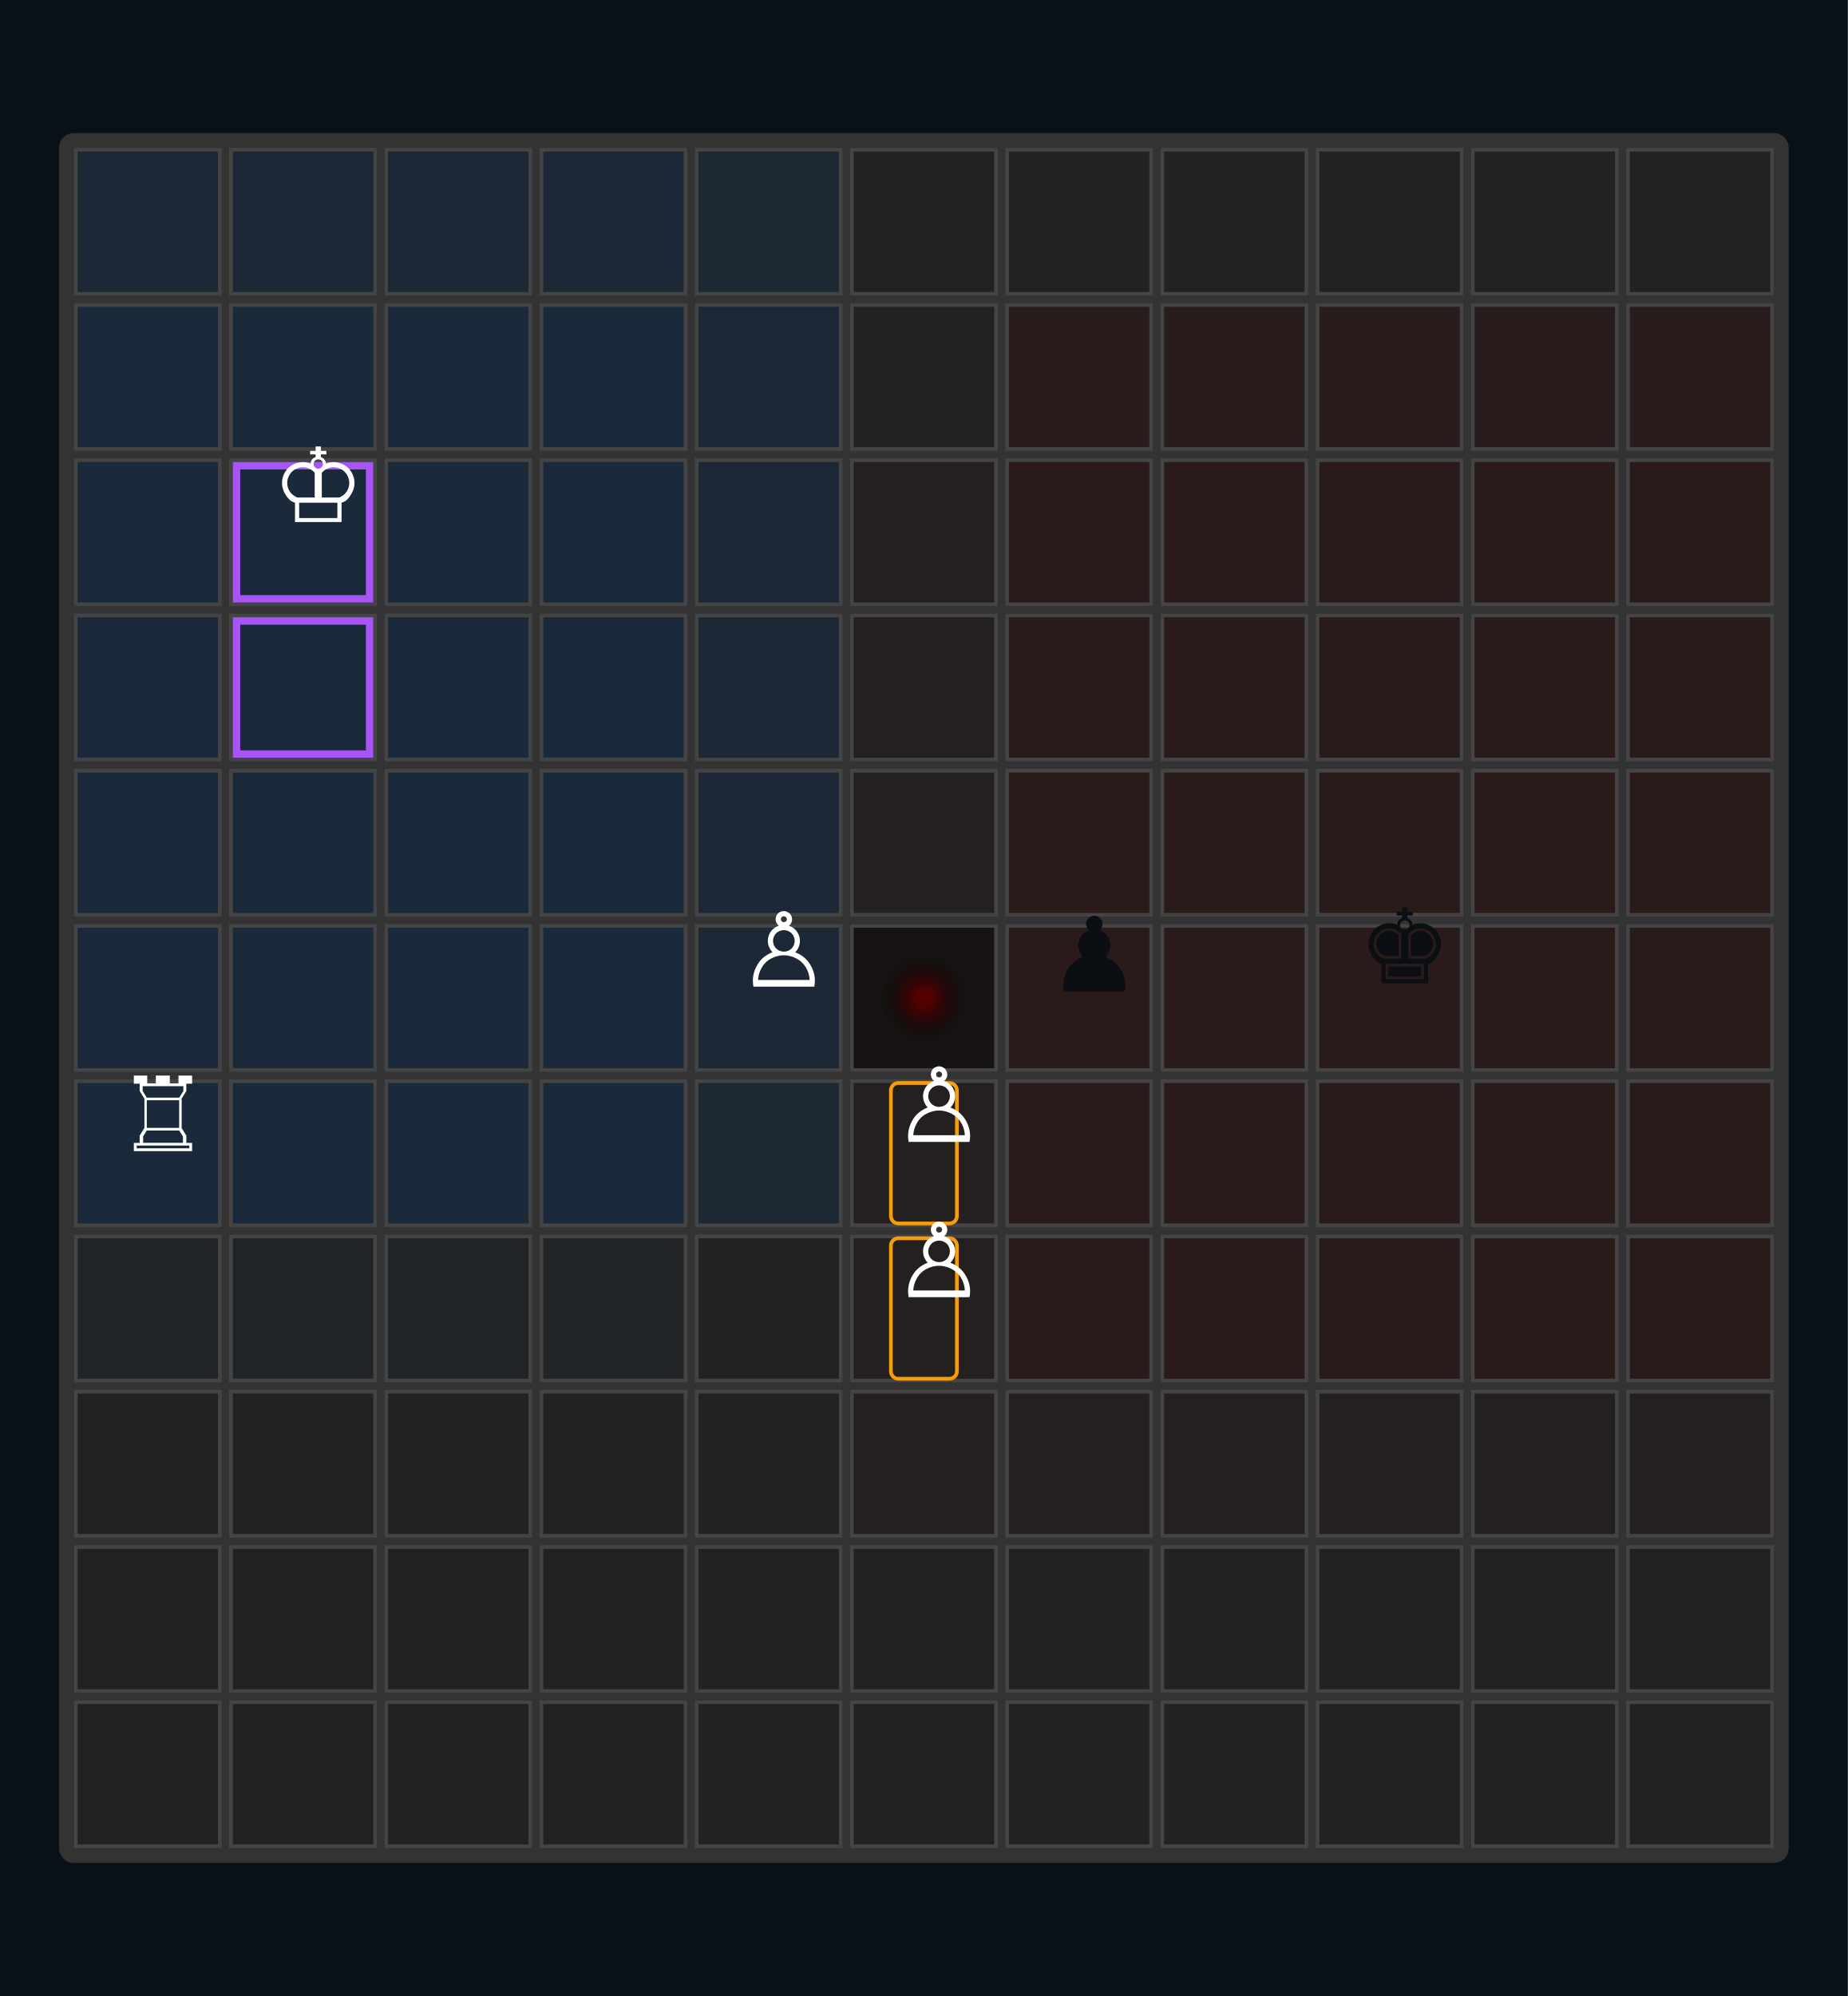
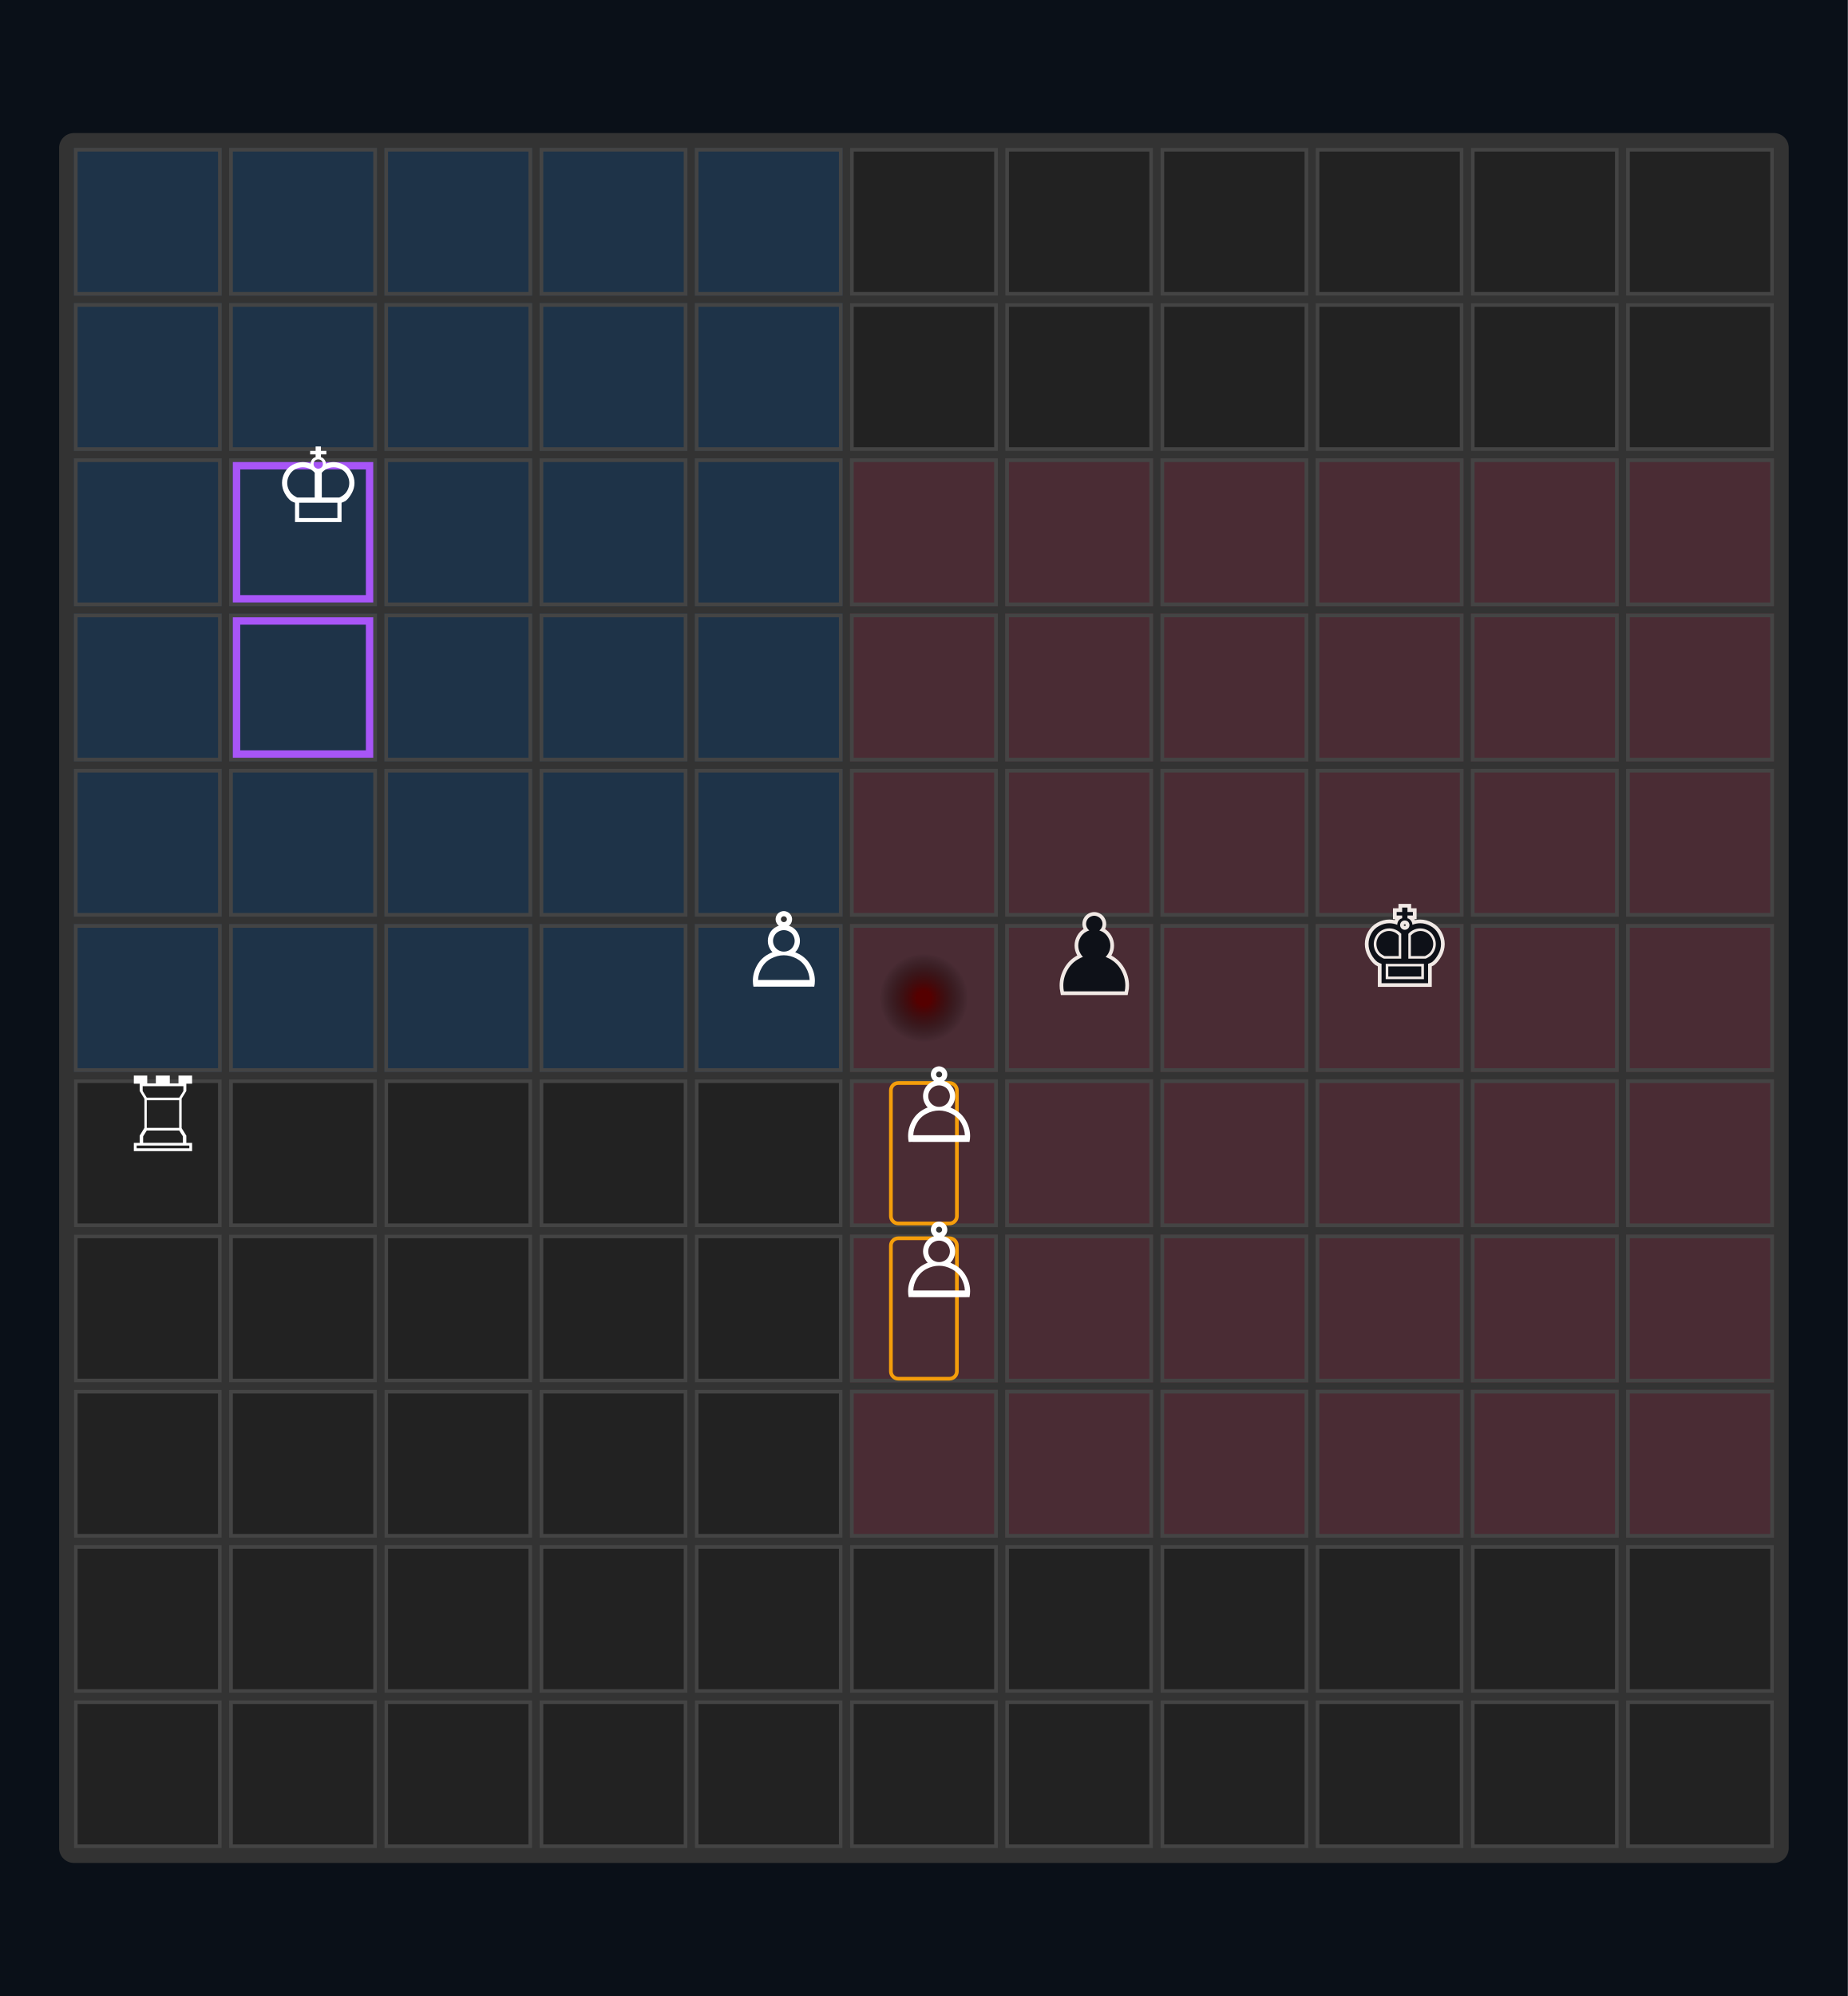
<svg xmlns="http://www.w3.org/2000/svg" width="500" height="540" viewBox="0 0 500 540">
  <defs>
-     <radialGradient id="rg-uaepw9aq" gradientUnits="objectBoundingBox" cx="0.5" cy="0.5" r="0.5">
+     <radialGradient id="rg-tz3apzuv" gradientUnits="objectBoundingBox" cx="0.5" cy="0.5" r="0.5">
      <stop offset="10%" stop-color="rgb(85, 0, 0)" />
      <stop offset="60%" stop-color="rgba(0, 0, 0, 0)" />
    </radialGradient>
  </defs>
  <rect x="0" y="0" width="500" height="540" fill="rgb(10, 16, 24)" />
  <rect x="16" y="36" width="468" height="468" rx="4" ry="4" fill="rgb(51, 51, 51)" />
-   <rect x="20" y="40" width="40" height="40" fill="rgb(28, 40, 53)" />
+   <rect x="20" y="40" width="40" height="40" fill="rgb(30, 51, 72)" />
  <rect x="20.5" y="40.5" width="39" height="39" fill="none" stroke="rgb(68, 68, 68)" stroke-width="1" />
-   <rect x="62" y="40" width="40" height="40" fill="rgb(28, 40, 53)" />
+   <rect x="62" y="40" width="40" height="40" fill="rgb(30, 51, 72)" />
  <rect x="62.5" y="40.5" width="39" height="39" fill="none" stroke="rgb(68, 68, 68)" stroke-width="1" />
-   <rect x="104" y="40" width="40" height="40" fill="rgb(28, 40, 53)" />
+   <rect x="104" y="40" width="40" height="40" fill="rgb(30, 51, 72)" />
  <rect x="104.5" y="40.5" width="39" height="39" fill="none" stroke="rgb(68, 68, 68)" stroke-width="1" />
-   <rect x="146" y="40" width="40" height="40" fill="rgb(28, 40, 53)" />
+   <rect x="146" y="40" width="40" height="40" fill="rgb(30, 51, 72)" />
  <rect x="146.5" y="40.5" width="39" height="39" fill="none" stroke="rgb(68, 68, 68)" stroke-width="1" />
-   <rect x="188" y="40" width="40" height="40" fill="rgb(28, 40, 51)" />
+   <rect x="188" y="40" width="40" height="40" fill="rgb(30, 51, 72)" />
  <rect x="188.5" y="40.5" width="39" height="39" fill="none" stroke="rgb(68, 68, 68)" stroke-width="1" />
  <rect x="230" y="40" width="40" height="40" fill="rgb(34, 34, 34)" />
  <rect x="230.5" y="40.5" width="39" height="39" fill="none" stroke="rgb(68, 68, 68)" stroke-width="1" />
  <rect x="272" y="40" width="40" height="40" fill="rgb(34, 34, 34)" />
  <rect x="272.5" y="40.5" width="39" height="39" fill="none" stroke="rgb(68, 68, 68)" stroke-width="1" />
  <rect x="314" y="40" width="40" height="40" fill="rgb(34, 34, 34)" />
  <rect x="314.5" y="40.5" width="39" height="39" fill="none" stroke="rgb(68, 68, 68)" stroke-width="1" />
  <rect x="356" y="40" width="40" height="40" fill="rgb(34, 34, 34)" />
  <rect x="356.5" y="40.5" width="39" height="39" fill="none" stroke="rgb(68, 68, 68)" stroke-width="1" />
  <rect x="398" y="40" width="40" height="40" fill="rgb(34, 34, 34)" />
  <rect x="398.5" y="40.5" width="39" height="39" fill="none" stroke="rgb(68, 68, 68)" stroke-width="1" />
  <rect x="440" y="40" width="40" height="40" fill="rgb(34, 34, 34)" />
  <rect x="440.5" y="40.5" width="39" height="39" fill="none" stroke="rgb(68, 68, 68)" stroke-width="1" />
-   <rect x="20" y="82" width="40" height="40" fill="rgb(26, 42, 58)" />
+   <rect x="20" y="82" width="40" height="40" fill="rgb(30, 51, 72)" />
  <rect x="20.5" y="82.5" width="39" height="39" fill="none" stroke="rgb(68, 68, 68)" stroke-width="1" />
-   <rect x="62" y="82" width="40" height="40" fill="rgb(26, 42, 58)" />
+   <rect x="62" y="82" width="40" height="40" fill="rgb(30, 51, 72)" />
  <rect x="62.5" y="82.5" width="39" height="39" fill="none" stroke="rgb(68, 68, 68)" stroke-width="1" />
-   <rect x="104" y="82" width="40" height="40" fill="rgb(26, 42, 58)" />
+   <rect x="104" y="82" width="40" height="40" fill="rgb(30, 51, 72)" />
  <rect x="104.5" y="82.5" width="39" height="39" fill="none" stroke="rgb(68, 68, 68)" stroke-width="1" />
-   <rect x="146" y="82" width="40" height="40" fill="rgb(26, 42, 58)" />
+   <rect x="146" y="82" width="40" height="40" fill="rgb(30, 51, 72)" />
  <rect x="146.5" y="82.5" width="39" height="39" fill="none" stroke="rgb(68, 68, 68)" stroke-width="1" />
-   <rect x="188" y="82" width="40" height="40" fill="rgb(28, 40, 53)" />
+   <rect x="188" y="82" width="40" height="40" fill="rgb(30, 51, 72)" />
  <rect x="188.5" y="82.5" width="39" height="39" fill="none" stroke="rgb(68, 68, 68)" stroke-width="1" />
  <rect x="230" y="82" width="40" height="40" fill="rgb(34, 34, 34)" />
  <rect x="230.5" y="82.5" width="39" height="39" fill="none" stroke="rgb(68, 68, 68)" stroke-width="1" />
-   <rect x="272" y="82" width="40" height="40" fill="rgb(40, 28, 28)" />
+   <rect x="272" y="82" width="40" height="40" fill="rgb(34, 34, 34)" />
  <rect x="272.5" y="82.5" width="39" height="39" fill="none" stroke="rgb(68, 68, 68)" stroke-width="1" />
-   <rect x="314" y="82" width="40" height="40" fill="rgb(40, 28, 28)" />
+   <rect x="314" y="82" width="40" height="40" fill="rgb(34, 34, 34)" />
  <rect x="314.5" y="82.5" width="39" height="39" fill="none" stroke="rgb(68, 68, 68)" stroke-width="1" />
-   <rect x="356" y="82" width="40" height="40" fill="rgb(40, 28, 28)" />
+   <rect x="356" y="82" width="40" height="40" fill="rgb(34, 34, 34)" />
  <rect x="356.5" y="82.5" width="39" height="39" fill="none" stroke="rgb(68, 68, 68)" stroke-width="1" />
-   <rect x="398" y="82" width="40" height="40" fill="rgb(40, 28, 28)" />
+   <rect x="398" y="82" width="40" height="40" fill="rgb(34, 34, 34)" />
  <rect x="398.5" y="82.5" width="39" height="39" fill="none" stroke="rgb(68, 68, 68)" stroke-width="1" />
-   <rect x="440" y="82" width="40" height="40" fill="rgb(40, 28, 28)" />
+   <rect x="440" y="82" width="40" height="40" fill="rgb(34, 34, 34)" />
  <rect x="440.5" y="82.5" width="39" height="39" fill="none" stroke="rgb(68, 68, 68)" stroke-width="1" />
-   <rect x="20" y="124" width="40" height="40" fill="rgb(26, 42, 58)" />
+   <rect x="20" y="124" width="40" height="40" fill="rgb(30, 51, 72)" />
  <rect x="20.5" y="124.5" width="39" height="39" fill="none" stroke="rgb(68, 68, 68)" stroke-width="1" />
-   <rect x="62" y="124" width="40" height="40" fill="rgb(26, 42, 58)" />
+   <rect x="62" y="124" width="40" height="40" fill="rgb(30, 51, 72)" />
  <rect x="62.5" y="124.5" width="39" height="39" fill="none" stroke="rgb(68, 68, 68)" stroke-width="1" />
  <rect x="64" y="126" width="36" height="36" fill="none" stroke="rgb(168, 85, 247)" stroke-width="2" />
  <text x="73.56" y="141.24" fill="rgb(255, 255, 255)" font-size="28" font-family="'IBM Plex Sans'" font-weight="400" font-style="normal" xml:space="preserve">♔</text>
-   <rect x="104" y="124" width="40" height="40" fill="rgb(26, 42, 58)" />
+   <rect x="104" y="124" width="40" height="40" fill="rgb(30, 51, 72)" />
  <rect x="104.5" y="124.5" width="39" height="39" fill="none" stroke="rgb(68, 68, 68)" stroke-width="1" />
-   <rect x="146" y="124" width="40" height="40" fill="rgb(26, 42, 58)" />
+   <rect x="146" y="124" width="40" height="40" fill="rgb(30, 51, 72)" />
  <rect x="146.5" y="124.5" width="39" height="39" fill="none" stroke="rgb(68, 68, 68)" stroke-width="1" />
-   <rect x="188" y="124" width="40" height="40" fill="rgb(28, 40, 53)" />
+   <rect x="188" y="124" width="40" height="40" fill="rgb(30, 51, 72)" />
  <rect x="188.5" y="124.5" width="39" height="39" fill="none" stroke="rgb(68, 68, 68)" stroke-width="1" />
-   <rect x="230" y="124" width="40" height="40" fill="rgb(36, 32, 32)" />
+   <rect x="230" y="124" width="40" height="40" fill="rgb(74, 44, 52)" />
  <rect x="230.5" y="124.5" width="39" height="39" fill="none" stroke="rgb(68, 68, 68)" stroke-width="1" />
-   <rect x="272" y="124" width="40" height="40" fill="rgb(42, 26, 26)" />
+   <rect x="272" y="124" width="40" height="40" fill="rgb(74, 44, 52)" />
  <rect x="272.5" y="124.5" width="39" height="39" fill="none" stroke="rgb(68, 68, 68)" stroke-width="1" />
-   <rect x="314" y="124" width="40" height="40" fill="rgb(42, 26, 26)" />
+   <rect x="314" y="124" width="40" height="40" fill="rgb(74, 44, 52)" />
  <rect x="314.5" y="124.5" width="39" height="39" fill="none" stroke="rgb(68, 68, 68)" stroke-width="1" />
-   <rect x="356" y="124" width="40" height="40" fill="rgb(42, 26, 26)" />
+   <rect x="356" y="124" width="40" height="40" fill="rgb(74, 44, 52)" />
  <rect x="356.5" y="124.5" width="39" height="39" fill="none" stroke="rgb(68, 68, 68)" stroke-width="1" />
-   <rect x="398" y="124" width="40" height="40" fill="rgb(42, 26, 26)" />
+   <rect x="398" y="124" width="40" height="40" fill="rgb(74, 44, 52)" />
  <rect x="398.5" y="124.5" width="39" height="39" fill="none" stroke="rgb(68, 68, 68)" stroke-width="1" />
-   <rect x="440" y="124" width="40" height="40" fill="rgb(42, 26, 26)" />
+   <rect x="440" y="124" width="40" height="40" fill="rgb(74, 44, 52)" />
  <rect x="440.5" y="124.5" width="39" height="39" fill="none" stroke="rgb(68, 68, 68)" stroke-width="1" />
-   <rect x="20" y="166" width="40" height="40" fill="rgb(26, 42, 58)" />
+   <rect x="20" y="166" width="40" height="40" fill="rgb(30, 51, 72)" />
  <rect x="20.5" y="166.5" width="39" height="39" fill="none" stroke="rgb(68, 68, 68)" stroke-width="1" />
-   <rect x="62" y="166" width="40" height="40" fill="rgb(26, 42, 58)" />
+   <rect x="62" y="166" width="40" height="40" fill="rgb(30, 51, 72)" />
  <rect x="62.5" y="166.5" width="39" height="39" fill="none" stroke="rgb(68, 68, 68)" stroke-width="1" />
  <rect x="64" y="168" width="36" height="36" fill="none" stroke="rgb(168, 85, 247)" stroke-width="2" />
-   <rect x="104" y="166" width="40" height="40" fill="rgb(26, 42, 58)" />
+   <rect x="104" y="166" width="40" height="40" fill="rgb(30, 51, 72)" />
  <rect x="104.5" y="166.5" width="39" height="39" fill="none" stroke="rgb(68, 68, 68)" stroke-width="1" />
-   <rect x="146" y="166" width="40" height="40" fill="rgb(26, 42, 58)" />
+   <rect x="146" y="166" width="40" height="40" fill="rgb(30, 51, 72)" />
  <rect x="146.5" y="166.5" width="39" height="39" fill="none" stroke="rgb(68, 68, 68)" stroke-width="1" />
-   <rect x="188" y="166" width="40" height="40" fill="rgb(28, 40, 53)" />
+   <rect x="188" y="166" width="40" height="40" fill="rgb(30, 51, 72)" />
  <rect x="188.5" y="166.5" width="39" height="39" fill="none" stroke="rgb(68, 68, 68)" stroke-width="1" />
-   <rect x="230" y="166" width="40" height="40" fill="rgb(36, 32, 32)" />
+   <rect x="230" y="166" width="40" height="40" fill="rgb(74, 44, 52)" />
  <rect x="230.5" y="166.5" width="39" height="39" fill="none" stroke="rgb(68, 68, 68)" stroke-width="1" />
-   <rect x="272" y="166" width="40" height="40" fill="rgb(42, 26, 26)" />
+   <rect x="272" y="166" width="40" height="40" fill="rgb(74, 44, 52)" />
  <rect x="272.5" y="166.5" width="39" height="39" fill="none" stroke="rgb(68, 68, 68)" stroke-width="1" />
-   <rect x="314" y="166" width="40" height="40" fill="rgb(42, 26, 26)" />
+   <rect x="314" y="166" width="40" height="40" fill="rgb(74, 44, 52)" />
  <rect x="314.5" y="166.5" width="39" height="39" fill="none" stroke="rgb(68, 68, 68)" stroke-width="1" />
-   <rect x="356" y="166" width="40" height="40" fill="rgb(42, 26, 26)" />
+   <rect x="356" y="166" width="40" height="40" fill="rgb(74, 44, 52)" />
  <rect x="356.5" y="166.5" width="39" height="39" fill="none" stroke="rgb(68, 68, 68)" stroke-width="1" />
-   <rect x="398" y="166" width="40" height="40" fill="rgb(42, 26, 26)" />
+   <rect x="398" y="166" width="40" height="40" fill="rgb(74, 44, 52)" />
  <rect x="398.5" y="166.5" width="39" height="39" fill="none" stroke="rgb(68, 68, 68)" stroke-width="1" />
-   <rect x="440" y="166" width="40" height="40" fill="rgb(42, 26, 26)" />
+   <rect x="440" y="166" width="40" height="40" fill="rgb(74, 44, 52)" />
  <rect x="440.5" y="166.5" width="39" height="39" fill="none" stroke="rgb(68, 68, 68)" stroke-width="1" />
-   <rect x="20" y="208" width="40" height="40" fill="rgb(26, 42, 58)" />
+   <rect x="20" y="208" width="40" height="40" fill="rgb(30, 51, 72)" />
  <rect x="20.5" y="208.5" width="39" height="39" fill="none" stroke="rgb(68, 68, 68)" stroke-width="1" />
-   <rect x="62" y="208" width="40" height="40" fill="rgb(26, 42, 58)" />
+   <rect x="62" y="208" width="40" height="40" fill="rgb(30, 51, 72)" />
  <rect x="62.5" y="208.5" width="39" height="39" fill="none" stroke="rgb(68, 68, 68)" stroke-width="1" />
-   <rect x="104" y="208" width="40" height="40" fill="rgb(26, 42, 58)" />
+   <rect x="104" y="208" width="40" height="40" fill="rgb(30, 51, 72)" />
  <rect x="104.5" y="208.5" width="39" height="39" fill="none" stroke="rgb(68, 68, 68)" stroke-width="1" />
-   <rect x="146" y="208" width="40" height="40" fill="rgb(26, 42, 58)" />
+   <rect x="146" y="208" width="40" height="40" fill="rgb(30, 51, 72)" />
  <rect x="146.5" y="208.5" width="39" height="39" fill="none" stroke="rgb(68, 68, 68)" stroke-width="1" />
-   <rect x="188" y="208" width="40" height="40" fill="rgb(28, 40, 53)" />
+   <rect x="188" y="208" width="40" height="40" fill="rgb(30, 51, 72)" />
  <rect x="188.5" y="208.5" width="39" height="39" fill="none" stroke="rgb(68, 68, 68)" stroke-width="1" />
-   <rect x="230" y="208" width="40" height="40" fill="rgb(36, 32, 32)" />
+   <rect x="230" y="208" width="40" height="40" fill="rgb(74, 44, 52)" />
  <rect x="230.5" y="208.5" width="39" height="39" fill="none" stroke="rgb(68, 68, 68)" stroke-width="1" />
-   <rect x="272" y="208" width="40" height="40" fill="rgb(42, 26, 26)" />
+   <rect x="272" y="208" width="40" height="40" fill="rgb(74, 44, 52)" />
  <rect x="272.5" y="208.5" width="39" height="39" fill="none" stroke="rgb(68, 68, 68)" stroke-width="1" />
-   <rect x="314" y="208" width="40" height="40" fill="rgb(42, 26, 26)" />
+   <rect x="314" y="208" width="40" height="40" fill="rgb(74, 44, 52)" />
  <rect x="314.5" y="208.5" width="39" height="39" fill="none" stroke="rgb(68, 68, 68)" stroke-width="1" />
-   <rect x="356" y="208" width="40" height="40" fill="rgb(42, 26, 26)" />
+   <rect x="356" y="208" width="40" height="40" fill="rgb(74, 44, 52)" />
  <rect x="356.5" y="208.5" width="39" height="39" fill="none" stroke="rgb(68, 68, 68)" stroke-width="1" />
-   <rect x="398" y="208" width="40" height="40" fill="rgb(42, 26, 26)" />
+   <rect x="398" y="208" width="40" height="40" fill="rgb(74, 44, 52)" />
  <rect x="398.5" y="208.5" width="39" height="39" fill="none" stroke="rgb(68, 68, 68)" stroke-width="1" />
-   <rect x="440" y="208" width="40" height="40" fill="rgb(42, 26, 26)" />
+   <rect x="440" y="208" width="40" height="40" fill="rgb(74, 44, 52)" />
  <rect x="440.5" y="208.5" width="39" height="39" fill="none" stroke="rgb(68, 68, 68)" stroke-width="1" />
-   <rect x="20" y="250" width="40" height="40" fill="rgb(26, 42, 58)" />
+   <rect x="20" y="250" width="40" height="40" fill="rgb(30, 51, 72)" />
  <rect x="20.5" y="250.5" width="39" height="39" fill="none" stroke="rgb(68, 68, 68)" stroke-width="1" />
-   <rect x="62" y="250" width="40" height="40" fill="rgb(26, 42, 58)" />
+   <rect x="62" y="250" width="40" height="40" fill="rgb(30, 51, 72)" />
  <rect x="62.5" y="250.5" width="39" height="39" fill="none" stroke="rgb(68, 68, 68)" stroke-width="1" />
-   <rect x="104" y="250" width="40" height="40" fill="rgb(26, 42, 58)" />
+   <rect x="104" y="250" width="40" height="40" fill="rgb(30, 51, 72)" />
  <rect x="104.5" y="250.5" width="39" height="39" fill="none" stroke="rgb(68, 68, 68)" stroke-width="1" />
-   <rect x="146" y="250" width="40" height="40" fill="rgb(26, 42, 58)" />
+   <rect x="146" y="250" width="40" height="40" fill="rgb(30, 51, 72)" />
  <rect x="146.5" y="250.5" width="39" height="39" fill="none" stroke="rgb(68, 68, 68)" stroke-width="1" />
-   <rect x="188" y="250" width="40" height="40" fill="rgb(28, 40, 53)" />
+   <rect x="188" y="250" width="40" height="40" fill="rgb(30, 51, 72)" />
  <rect x="188.5" y="250.5" width="39" height="39" fill="none" stroke="rgb(68, 68, 68)" stroke-width="1" />
  <text x="199.56" y="266.92" fill="rgb(255, 255, 255)" font-size="28" font-family="'IBM Plex Sans'" font-weight="400" font-style="normal" xml:space="preserve">♙</text>
-   <rect x="230" y="250" width="40" height="40" fill="rgb(23, 19, 19)" />
-   <rect x="230" y="250" width="40" height="40" fill="url(#rg-uaepw9aq)" />
+   <rect x="230" y="250" width="40" height="40" fill="rgb(74, 44, 52)" />
+   <rect x="230" y="250" width="40" height="40" fill="url(#rg-tz3apzuv)" />
  <rect x="230.5" y="250.5" width="39" height="39" fill="none" stroke="rgb(68, 68, 68)" stroke-width="1" />
-   <rect x="272" y="250" width="40" height="40" fill="rgb(42, 26, 26)" />
+   <rect x="272" y="250" width="40" height="40" fill="rgb(74, 44, 52)" />
  <rect x="272.5" y="250.5" width="39" height="39" fill="none" stroke="rgb(68, 68, 68)" stroke-width="1" />
-   <text x="283.56" y="268.19" fill="rgb(11, 14, 19)" font-size="28" font-family="'IBM Plex Sans'" font-weight="400" font-style="normal" xml:space="preserve">♟</text>
-   <rect x="314" y="250" width="40" height="40" fill="rgb(42, 26, 26)" />
+   <text x="283.56" y="268.19" fill="rgb(14, 17, 24)" font-size="28" font-family="'IBM Plex Sans'" font-weight="400" font-style="normal" xml:space="preserve" stroke="rgba(244, 236, 232, 0.98)" stroke-width="2" paint-order="stroke fill">♟</text>
+   <rect x="314" y="250" width="40" height="40" fill="rgb(74, 44, 52)" />
  <rect x="314.5" y="250.5" width="39" height="39" fill="none" stroke="rgb(68, 68, 68)" stroke-width="1" />
-   <rect x="356" y="250" width="40" height="40" fill="rgb(42, 26, 26)" />
+   <rect x="356" y="250" width="40" height="40" fill="rgb(74, 44, 52)" />
  <rect x="356.5" y="250.5" width="39" height="39" fill="none" stroke="rgb(68, 68, 68)" stroke-width="1" />
-   <text x="367.56" y="265.99" fill="rgb(11, 14, 19)" font-size="28" font-family="'IBM Plex Sans'" font-weight="400" font-style="normal" xml:space="preserve">♚</text>
-   <rect x="398" y="250" width="40" height="40" fill="rgb(42, 26, 26)" />
+   <text x="367.56" y="265.99" fill="rgb(14, 17, 24)" font-size="28" font-family="'IBM Plex Sans'" font-weight="400" font-style="normal" xml:space="preserve" stroke="rgba(244, 236, 232, 0.98)" stroke-width="2" paint-order="stroke fill">♚</text>
+   <rect x="398" y="250" width="40" height="40" fill="rgb(74, 44, 52)" />
  <rect x="398.5" y="250.5" width="39" height="39" fill="none" stroke="rgb(68, 68, 68)" stroke-width="1" />
-   <rect x="440" y="250" width="40" height="40" fill="rgb(42, 26, 26)" />
+   <rect x="440" y="250" width="40" height="40" fill="rgb(74, 44, 52)" />
  <rect x="440.5" y="250.5" width="39" height="39" fill="none" stroke="rgb(68, 68, 68)" stroke-width="1" />
-   <rect x="20" y="292" width="40" height="40" fill="rgb(26, 42, 58)" />
+   <rect x="20" y="292" width="40" height="40" fill="rgb(34, 34, 34)" />
  <rect x="20.5" y="292.5" width="39" height="39" fill="none" stroke="rgb(68, 68, 68)" stroke-width="1" />
  <text x="31.56" y="311.4" fill="rgb(255, 255, 255)" font-size="28" font-family="'IBM Plex Sans'" font-weight="400" font-style="normal" xml:space="preserve">♖</text>
-   <rect x="62" y="292" width="40" height="40" fill="rgb(26, 42, 58)" />
+   <rect x="62" y="292" width="40" height="40" fill="rgb(34, 34, 34)" />
  <rect x="62.5" y="292.5" width="39" height="39" fill="none" stroke="rgb(68, 68, 68)" stroke-width="1" />
-   <rect x="104" y="292" width="40" height="40" fill="rgb(26, 42, 58)" />
+   <rect x="104" y="292" width="40" height="40" fill="rgb(34, 34, 34)" />
  <rect x="104.5" y="292.5" width="39" height="39" fill="none" stroke="rgb(68, 68, 68)" stroke-width="1" />
-   <rect x="146" y="292" width="40" height="40" fill="rgb(26, 42, 58)" />
+   <rect x="146" y="292" width="40" height="40" fill="rgb(34, 34, 34)" />
  <rect x="146.5" y="292.5" width="39" height="39" fill="none" stroke="rgb(68, 68, 68)" stroke-width="1" />
-   <rect x="188" y="292" width="40" height="40" fill="rgb(28, 40, 52)" />
+   <rect x="188" y="292" width="40" height="40" fill="rgb(34, 34, 34)" />
  <rect x="188.5" y="292.5" width="39" height="39" fill="none" stroke="rgb(68, 68, 68)" stroke-width="1" />
-   <rect x="230" y="292" width="40" height="40" fill="rgb(36, 32, 32)" />
+   <rect x="230" y="292" width="40" height="40" fill="rgb(74, 44, 52)" />
  <rect x="230.5" y="292.5" width="39" height="39" fill="none" stroke="rgb(68, 68, 68)" stroke-width="1" />
  <rect x="241.062" y="293" width="17.859" height="38" rx="2" ry="2" fill="none" stroke="rgb(245, 158, 11)" stroke-width="1" />
  <text x="241.56" y="308.92" fill="rgb(255, 255, 255)" font-size="28" font-family="'IBM Plex Sans'" font-weight="400" font-style="normal" xml:space="preserve">♙</text>
-   <rect x="272" y="292" width="40" height="40" fill="rgb(42, 26, 26)" />
+   <rect x="272" y="292" width="40" height="40" fill="rgb(74, 44, 52)" />
  <rect x="272.5" y="292.5" width="39" height="39" fill="none" stroke="rgb(68, 68, 68)" stroke-width="1" />
-   <rect x="314" y="292" width="40" height="40" fill="rgb(42, 26, 26)" />
+   <rect x="314" y="292" width="40" height="40" fill="rgb(74, 44, 52)" />
  <rect x="314.5" y="292.5" width="39" height="39" fill="none" stroke="rgb(68, 68, 68)" stroke-width="1" />
-   <rect x="356" y="292" width="40" height="40" fill="rgb(42, 26, 26)" />
+   <rect x="356" y="292" width="40" height="40" fill="rgb(74, 44, 52)" />
  <rect x="356.5" y="292.5" width="39" height="39" fill="none" stroke="rgb(68, 68, 68)" stroke-width="1" />
-   <rect x="398" y="292" width="40" height="40" fill="rgb(42, 26, 26)" />
+   <rect x="398" y="292" width="40" height="40" fill="rgb(74, 44, 52)" />
  <rect x="398.5" y="292.5" width="39" height="39" fill="none" stroke="rgb(68, 68, 68)" stroke-width="1" />
-   <rect x="440" y="292" width="40" height="40" fill="rgb(42, 26, 26)" />
+   <rect x="440" y="292" width="40" height="40" fill="rgb(74, 44, 52)" />
  <rect x="440.5" y="292.5" width="39" height="39" fill="none" stroke="rgb(68, 68, 68)" stroke-width="1" />
-   <rect x="20" y="334" width="40" height="40" fill="rgb(32, 36, 39)" />
+   <rect x="20" y="334" width="40" height="40" fill="rgb(34, 34, 34)" />
  <rect x="20.5" y="334.5" width="39" height="39" fill="none" stroke="rgb(68, 68, 68)" stroke-width="1" />
-   <rect x="62" y="334" width="40" height="40" fill="rgb(32, 36, 39)" />
+   <rect x="62" y="334" width="40" height="40" fill="rgb(34, 34, 34)" />
  <rect x="62.5" y="334.5" width="39" height="39" fill="none" stroke="rgb(68, 68, 68)" stroke-width="1" />
-   <rect x="104" y="334" width="40" height="40" fill="rgb(32, 36, 39)" />
+   <rect x="104" y="334" width="40" height="40" fill="rgb(34, 34, 34)" />
  <rect x="104.5" y="334.5" width="39" height="39" fill="none" stroke="rgb(68, 68, 68)" stroke-width="1" />
-   <rect x="146" y="334" width="40" height="40" fill="rgb(32, 36, 39)" />
+   <rect x="146" y="334" width="40" height="40" fill="rgb(34, 34, 34)" />
  <rect x="146.5" y="334.5" width="39" height="39" fill="none" stroke="rgb(68, 68, 68)" stroke-width="1" />
  <rect x="188" y="334" width="40" height="40" fill="rgb(34, 34, 34)" />
  <rect x="188.5" y="334.5" width="39" height="39" fill="none" stroke="rgb(68, 68, 68)" stroke-width="1" />
-   <rect x="230" y="334" width="40" height="40" fill="rgb(36, 32, 32)" />
+   <rect x="230" y="334" width="40" height="40" fill="rgb(74, 44, 52)" />
  <rect x="230.5" y="334.5" width="39" height="39" fill="none" stroke="rgb(68, 68, 68)" stroke-width="1" />
  <rect x="241.062" y="335" width="17.859" height="38" rx="2" ry="2" fill="none" stroke="rgb(245, 158, 11)" stroke-width="1" />
  <text x="241.56" y="350.92" fill="rgb(255, 255, 255)" font-size="28" font-family="'IBM Plex Sans'" font-weight="400" font-style="normal" xml:space="preserve">♙</text>
-   <rect x="272" y="334" width="40" height="40" fill="rgb(41, 27, 27)" />
+   <rect x="272" y="334" width="40" height="40" fill="rgb(74, 44, 52)" />
  <rect x="272.5" y="334.5" width="39" height="39" fill="none" stroke="rgb(68, 68, 68)" stroke-width="1" />
-   <rect x="314" y="334" width="40" height="40" fill="rgb(42, 26, 26)" />
+   <rect x="314" y="334" width="40" height="40" fill="rgb(74, 44, 52)" />
  <rect x="314.5" y="334.5" width="39" height="39" fill="none" stroke="rgb(68, 68, 68)" stroke-width="1" />
-   <rect x="356" y="334" width="40" height="40" fill="rgb(42, 26, 26)" />
+   <rect x="356" y="334" width="40" height="40" fill="rgb(74, 44, 52)" />
  <rect x="356.5" y="334.5" width="39" height="39" fill="none" stroke="rgb(68, 68, 68)" stroke-width="1" />
-   <rect x="398" y="334" width="40" height="40" fill="rgb(42, 26, 26)" />
+   <rect x="398" y="334" width="40" height="40" fill="rgb(74, 44, 52)" />
  <rect x="398.5" y="334.5" width="39" height="39" fill="none" stroke="rgb(68, 68, 68)" stroke-width="1" />
-   <rect x="440" y="334" width="40" height="40" fill="rgb(42, 26, 26)" />
+   <rect x="440" y="334" width="40" height="40" fill="rgb(74, 44, 52)" />
  <rect x="440.5" y="334.5" width="39" height="39" fill="none" stroke="rgb(68, 68, 68)" stroke-width="1" />
  <rect x="20" y="376" width="40" height="40" fill="rgb(34, 34, 34)" />
  <rect x="20.5" y="376.5" width="39" height="39" fill="none" stroke="rgb(68, 68, 68)" stroke-width="1" />
  <rect x="62" y="376" width="40" height="40" fill="rgb(34, 34, 34)" />
  <rect x="62.5" y="376.5" width="39" height="39" fill="none" stroke="rgb(68, 68, 68)" stroke-width="1" />
  <rect x="104" y="376" width="40" height="40" fill="rgb(34, 34, 34)" />
  <rect x="104.5" y="376.5" width="39" height="39" fill="none" stroke="rgb(68, 68, 68)" stroke-width="1" />
  <rect x="146" y="376" width="40" height="40" fill="rgb(34, 34, 34)" />
  <rect x="146.5" y="376.5" width="39" height="39" fill="none" stroke="rgb(68, 68, 68)" stroke-width="1" />
  <rect x="188" y="376" width="40" height="40" fill="rgb(34, 34, 34)" />
  <rect x="188.5" y="376.5" width="39" height="39" fill="none" stroke="rgb(68, 68, 68)" stroke-width="1" />
-   <rect x="230" y="376" width="40" height="40" fill="rgb(36, 32, 32)" />
+   <rect x="230" y="376" width="40" height="40" fill="rgb(74, 44, 52)" />
  <rect x="230.5" y="376.5" width="39" height="39" fill="none" stroke="rgb(68, 68, 68)" stroke-width="1" />
-   <rect x="272" y="376" width="40" height="40" fill="rgb(36, 32, 32)" />
+   <rect x="272" y="376" width="40" height="40" fill="rgb(74, 44, 52)" />
  <rect x="272.5" y="376.5" width="39" height="39" fill="none" stroke="rgb(68, 68, 68)" stroke-width="1" />
-   <rect x="314" y="376" width="40" height="40" fill="rgb(36, 32, 32)" />
+   <rect x="314" y="376" width="40" height="40" fill="rgb(74, 44, 52)" />
  <rect x="314.5" y="376.5" width="39" height="39" fill="none" stroke="rgb(68, 68, 68)" stroke-width="1" />
-   <rect x="356" y="376" width="40" height="40" fill="rgb(36, 32, 32)" />
+   <rect x="356" y="376" width="40" height="40" fill="rgb(74, 44, 52)" />
  <rect x="356.5" y="376.5" width="39" height="39" fill="none" stroke="rgb(68, 68, 68)" stroke-width="1" />
-   <rect x="398" y="376" width="40" height="40" fill="rgb(36, 32, 32)" />
+   <rect x="398" y="376" width="40" height="40" fill="rgb(74, 44, 52)" />
  <rect x="398.5" y="376.5" width="39" height="39" fill="none" stroke="rgb(68, 68, 68)" stroke-width="1" />
-   <rect x="440" y="376" width="40" height="40" fill="rgb(36, 32, 32)" />
+   <rect x="440" y="376" width="40" height="40" fill="rgb(74, 44, 52)" />
  <rect x="440.5" y="376.5" width="39" height="39" fill="none" stroke="rgb(68, 68, 68)" stroke-width="1" />
  <rect x="20" y="418" width="40" height="40" fill="rgb(34, 34, 34)" />
  <rect x="20.5" y="418.5" width="39" height="39" fill="none" stroke="rgb(68, 68, 68)" stroke-width="1" />
  <rect x="62" y="418" width="40" height="40" fill="rgb(34, 34, 34)" />
  <rect x="62.5" y="418.5" width="39" height="39" fill="none" stroke="rgb(68, 68, 68)" stroke-width="1" />
  <rect x="104" y="418" width="40" height="40" fill="rgb(34, 34, 34)" />
  <rect x="104.5" y="418.5" width="39" height="39" fill="none" stroke="rgb(68, 68, 68)" stroke-width="1" />
  <rect x="146" y="418" width="40" height="40" fill="rgb(34, 34, 34)" />
  <rect x="146.5" y="418.5" width="39" height="39" fill="none" stroke="rgb(68, 68, 68)" stroke-width="1" />
  <rect x="188" y="418" width="40" height="40" fill="rgb(34, 34, 34)" />
  <rect x="188.5" y="418.5" width="39" height="39" fill="none" stroke="rgb(68, 68, 68)" stroke-width="1" />
  <rect x="230" y="418" width="40" height="40" fill="rgb(34, 34, 34)" />
  <rect x="230.5" y="418.5" width="39" height="39" fill="none" stroke="rgb(68, 68, 68)" stroke-width="1" />
  <rect x="272" y="418" width="40" height="40" fill="rgb(34, 34, 34)" />
  <rect x="272.5" y="418.5" width="39" height="39" fill="none" stroke="rgb(68, 68, 68)" stroke-width="1" />
  <rect x="314" y="418" width="40" height="40" fill="rgb(34, 34, 34)" />
  <rect x="314.5" y="418.5" width="39" height="39" fill="none" stroke="rgb(68, 68, 68)" stroke-width="1" />
  <rect x="356" y="418" width="40" height="40" fill="rgb(34, 34, 34)" />
  <rect x="356.5" y="418.5" width="39" height="39" fill="none" stroke="rgb(68, 68, 68)" stroke-width="1" />
  <rect x="398" y="418" width="40" height="40" fill="rgb(34, 34, 34)" />
  <rect x="398.5" y="418.5" width="39" height="39" fill="none" stroke="rgb(68, 68, 68)" stroke-width="1" />
  <rect x="440" y="418" width="40" height="40" fill="rgb(34, 34, 34)" />
  <rect x="440.5" y="418.5" width="39" height="39" fill="none" stroke="rgb(68, 68, 68)" stroke-width="1" />
  <rect x="20" y="460" width="40" height="40" fill="rgb(34, 34, 34)" />
  <rect x="20.5" y="460.5" width="39" height="39" fill="none" stroke="rgb(68, 68, 68)" stroke-width="1" />
  <rect x="62" y="460" width="40" height="40" fill="rgb(34, 34, 34)" />
  <rect x="62.5" y="460.5" width="39" height="39" fill="none" stroke="rgb(68, 68, 68)" stroke-width="1" />
  <rect x="104" y="460" width="40" height="40" fill="rgb(34, 34, 34)" />
  <rect x="104.5" y="460.5" width="39" height="39" fill="none" stroke="rgb(68, 68, 68)" stroke-width="1" />
  <rect x="146" y="460" width="40" height="40" fill="rgb(34, 34, 34)" />
  <rect x="146.5" y="460.5" width="39" height="39" fill="none" stroke="rgb(68, 68, 68)" stroke-width="1" />
  <rect x="188" y="460" width="40" height="40" fill="rgb(34, 34, 34)" />
  <rect x="188.5" y="460.5" width="39" height="39" fill="none" stroke="rgb(68, 68, 68)" stroke-width="1" />
  <rect x="230" y="460" width="40" height="40" fill="rgb(34, 34, 34)" />
  <rect x="230.5" y="460.5" width="39" height="39" fill="none" stroke="rgb(68, 68, 68)" stroke-width="1" />
  <rect x="272" y="460" width="40" height="40" fill="rgb(34, 34, 34)" />
  <rect x="272.5" y="460.5" width="39" height="39" fill="none" stroke="rgb(68, 68, 68)" stroke-width="1" />
  <rect x="314" y="460" width="40" height="40" fill="rgb(34, 34, 34)" />
  <rect x="314.5" y="460.5" width="39" height="39" fill="none" stroke="rgb(68, 68, 68)" stroke-width="1" />
  <rect x="356" y="460" width="40" height="40" fill="rgb(34, 34, 34)" />
  <rect x="356.5" y="460.5" width="39" height="39" fill="none" stroke="rgb(68, 68, 68)" stroke-width="1" />
  <rect x="398" y="460" width="40" height="40" fill="rgb(34, 34, 34)" />
  <rect x="398.5" y="460.5" width="39" height="39" fill="none" stroke="rgb(68, 68, 68)" stroke-width="1" />
  <rect x="440" y="460" width="40" height="40" fill="rgb(34, 34, 34)" />
  <rect x="440.5" y="460.5" width="39" height="39" fill="none" stroke="rgb(68, 68, 68)" stroke-width="1" />
</svg>
